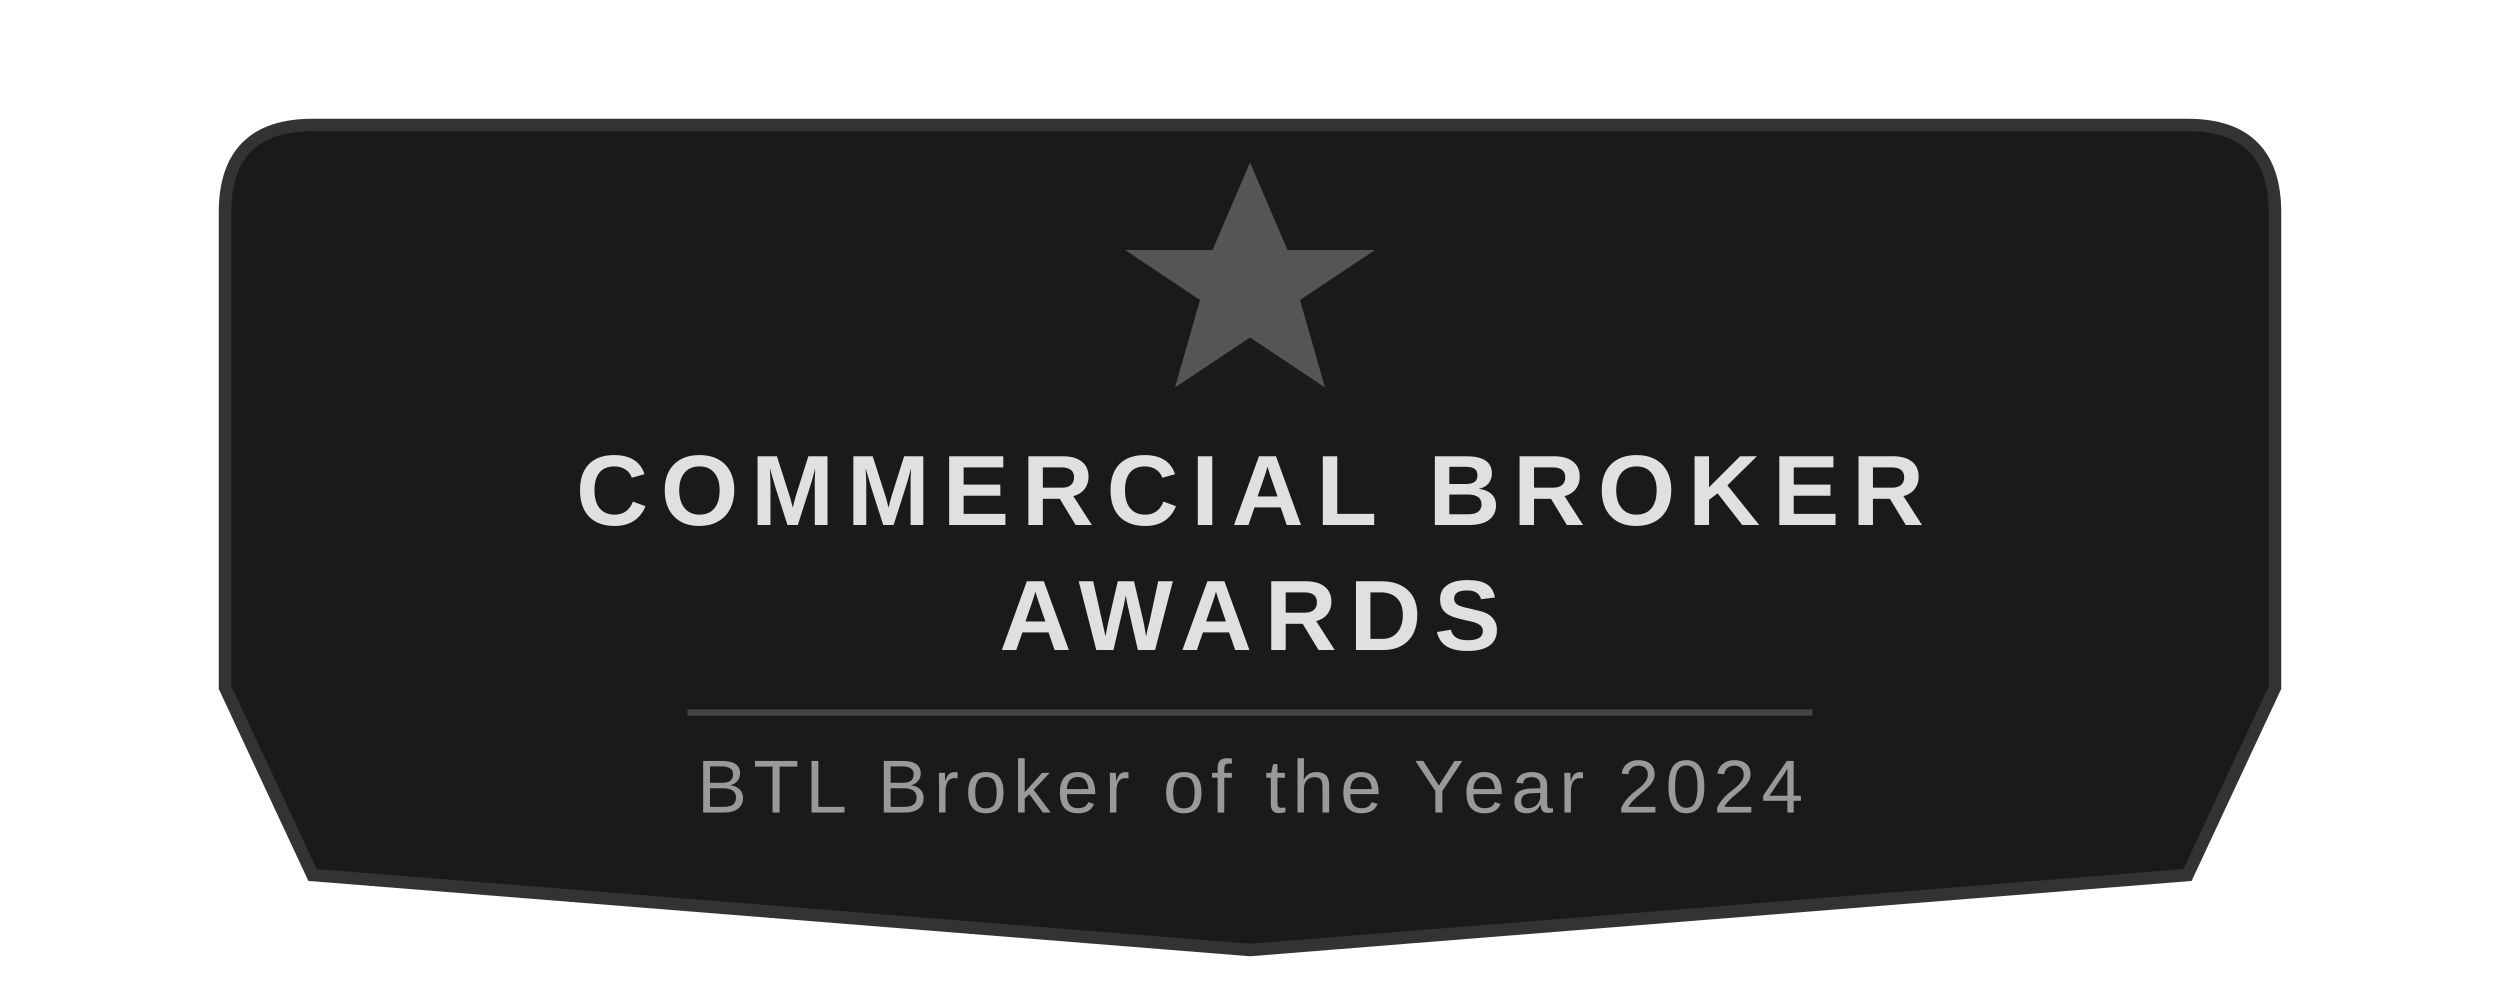
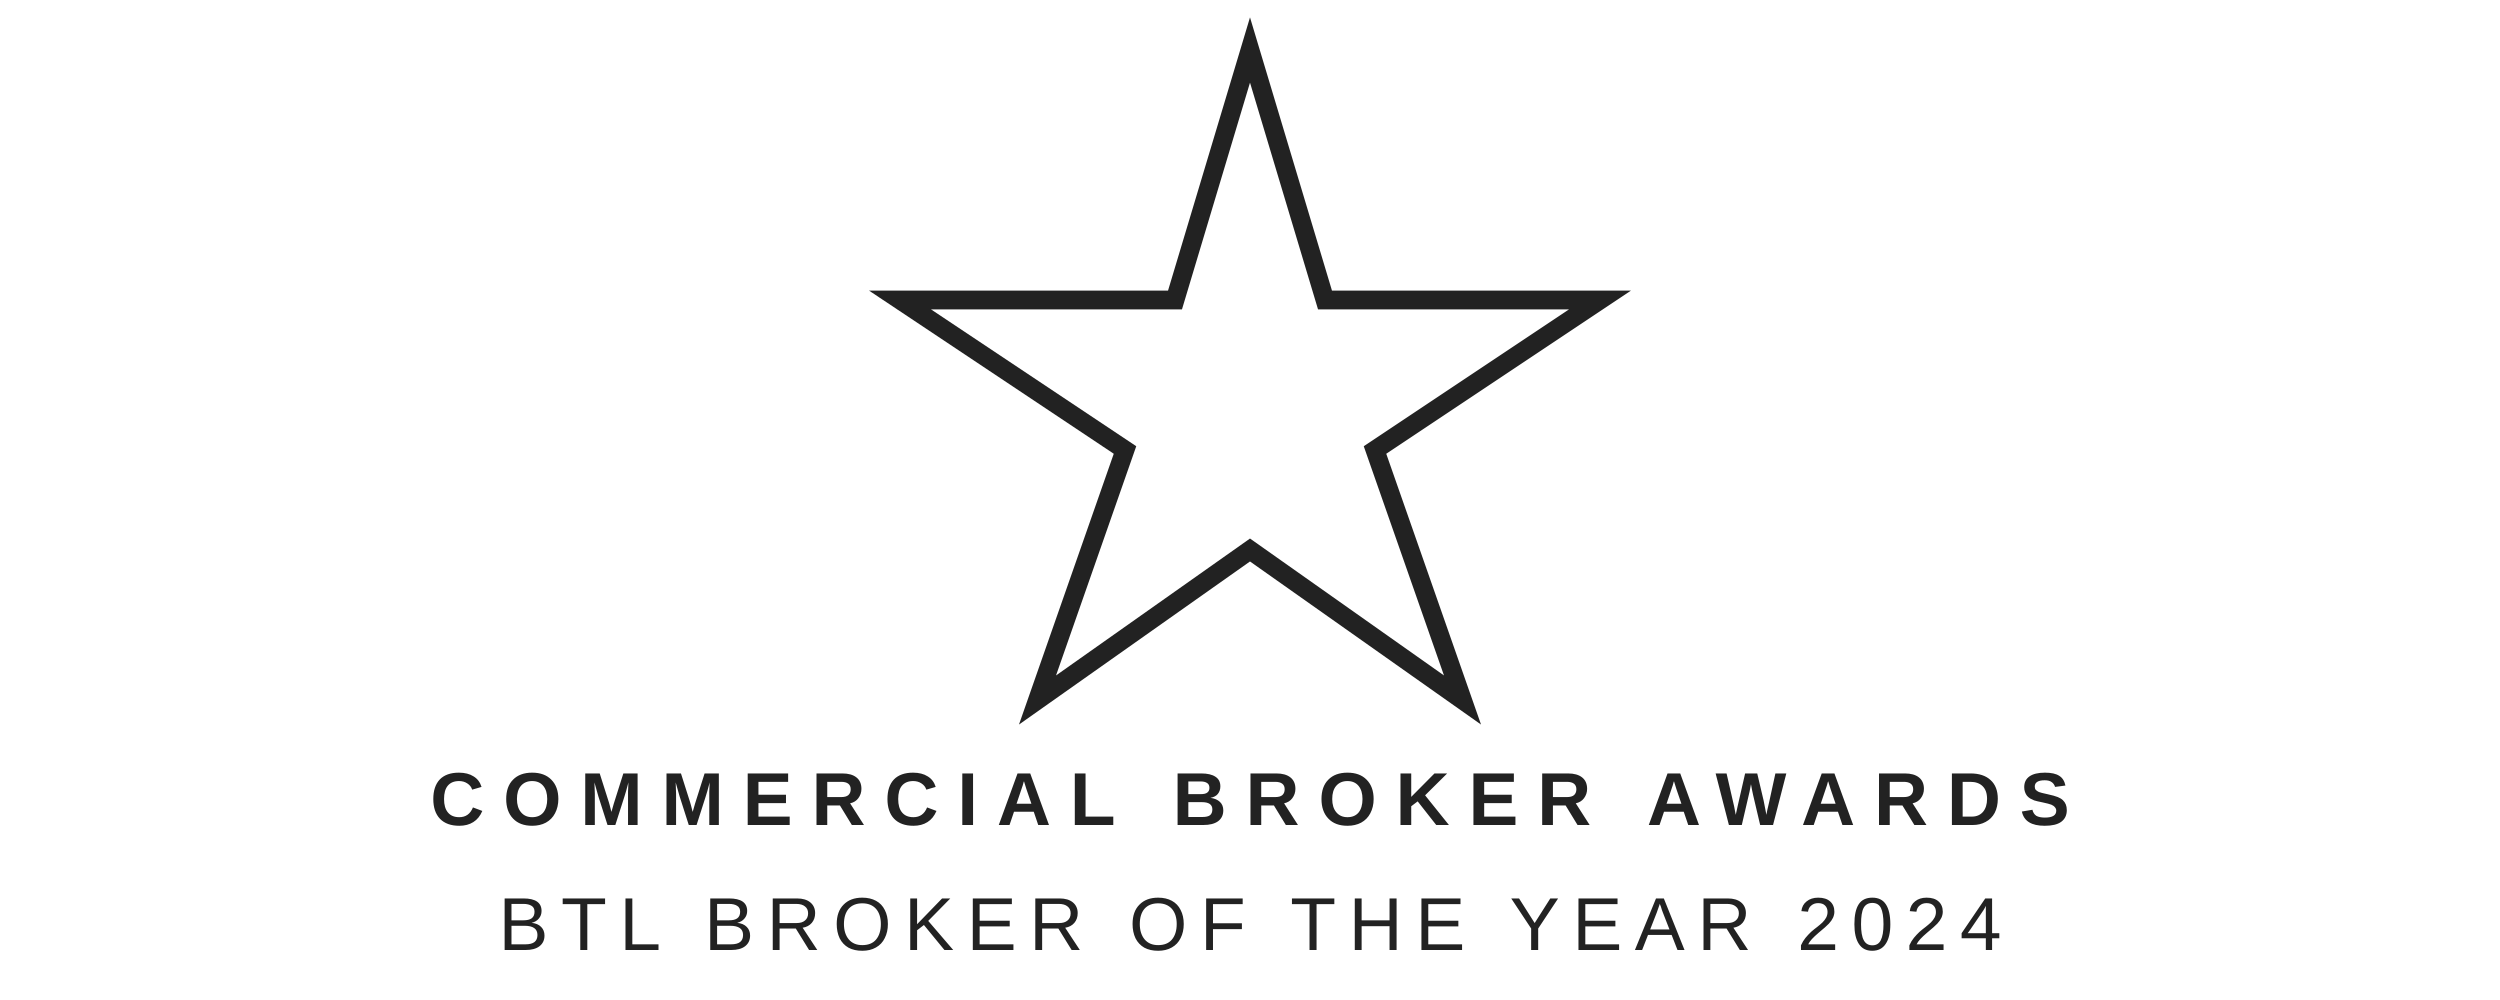
<svg xmlns="http://www.w3.org/2000/svg" viewBox="0 0 200 80" width="200" height="80">
-   <path d="M25 10 L175 10 Q182 10 182 17 L182 55 L175 70 L100 76 L25 70 L18 55 L18 17 Q18 10 25 10 Z" fill="#1a1a1a" />
-   <path d="M25 10 L175 10 Q182 10 182 17 L182 55 L175 70 L100 76 L25 70 L18 55 L18 17 Q18 10 25 10 Z" fill="none" stroke="#333" stroke-width="1" />
-   <polygon points="100,13 103,20 110,20 104,24 106,31 100,27 94,31 96,24 90,20 97,20" fill="#555" />
-   <text x="100" y="42" font-family="Arial, Helvetica, sans-serif" font-size="8" font-weight="700" fill="#e0e0e0" text-anchor="middle" letter-spacing="1">COMMERCIAL BROKER</text>
-   <text x="100" y="52" font-family="Arial, Helvetica, sans-serif" font-size="8" font-weight="700" fill="#e0e0e0" text-anchor="middle" letter-spacing="1">AWARDS</text>
-   <line x1="55" y1="57" x2="145" y2="57" stroke="#444" stroke-width="0.5" />
-   <text x="100" y="65" font-family="Arial, Helvetica, sans-serif" font-size="6" fill="#999" text-anchor="middle" letter-spacing="0.5">BTL Broker of the Year 2024</text>
+   <polygon points="100,4 106,24 128,24 110,36 117,56 100,44 83,56 90,36 72,24 94,24" fill="none" stroke="#222" stroke-width="1.5" />
+   <text x="100" y="66" font-family="Arial, Helvetica, sans-serif" font-size="6" font-weight="700" fill="#222" text-anchor="middle" letter-spacing="1.5">COMMERCIAL BROKER AWARDS</text>
+   <text x="100" y="76" font-family="Arial, Helvetica, sans-serif" font-size="6" font-weight="400" fill="#222" text-anchor="middle" letter-spacing="1">BTL BROKER OF THE YEAR 2024</text>
</svg>
